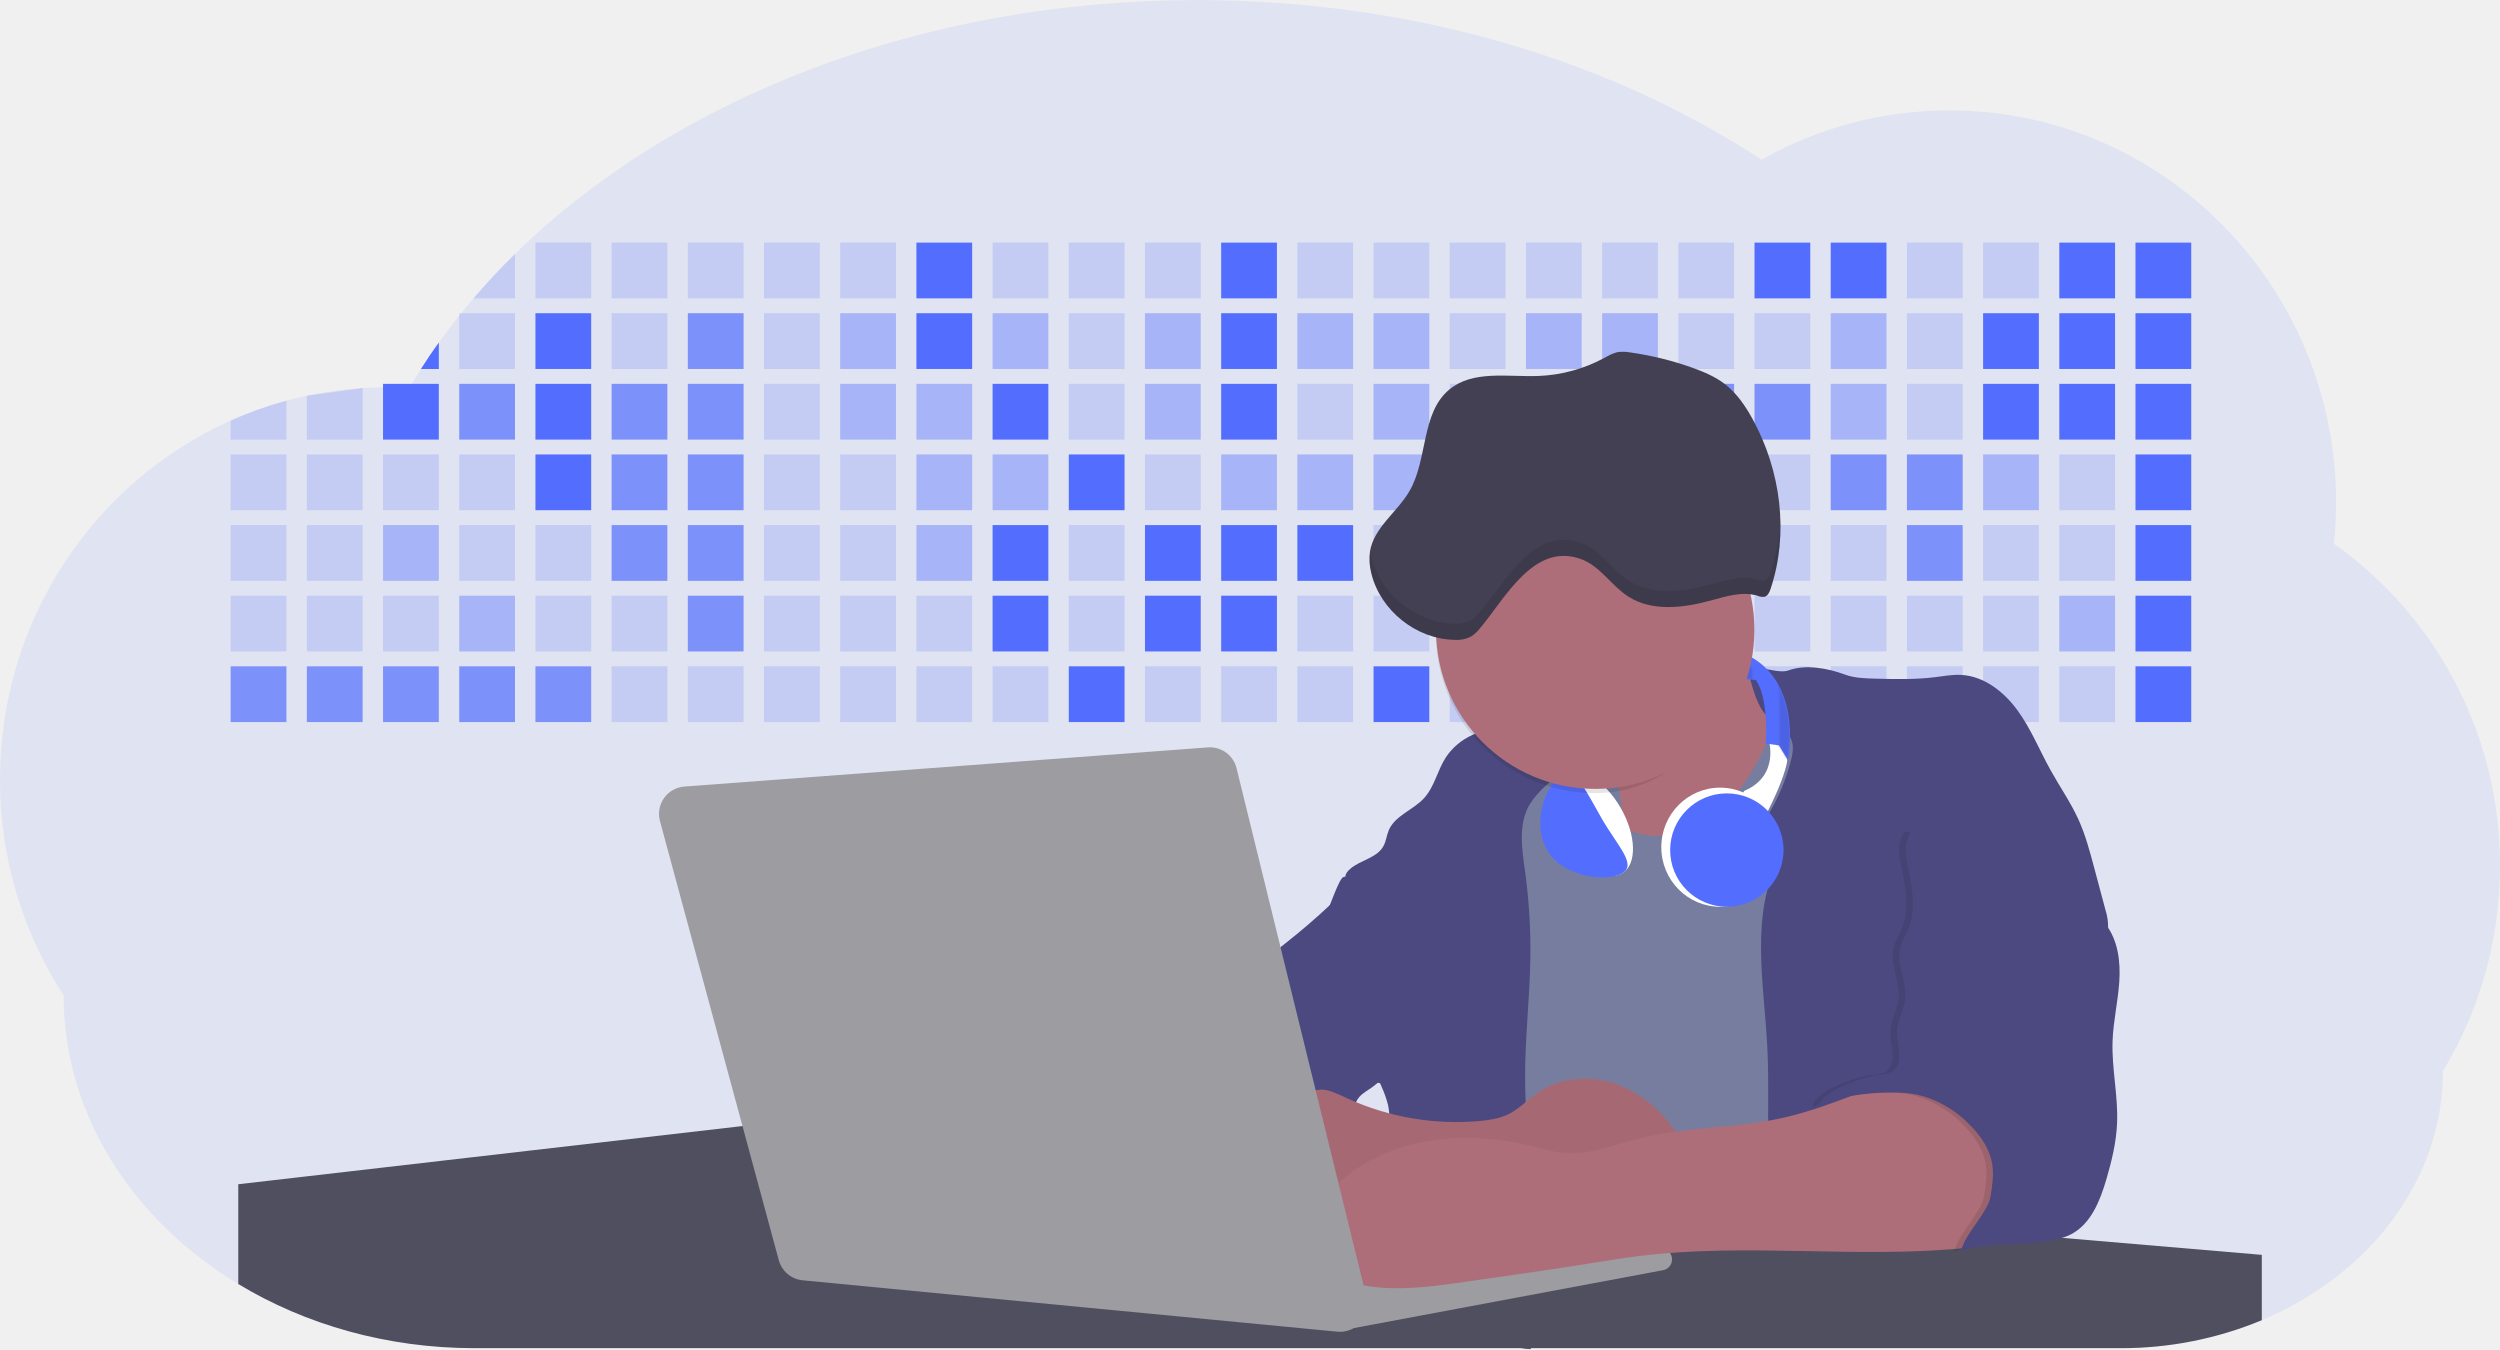
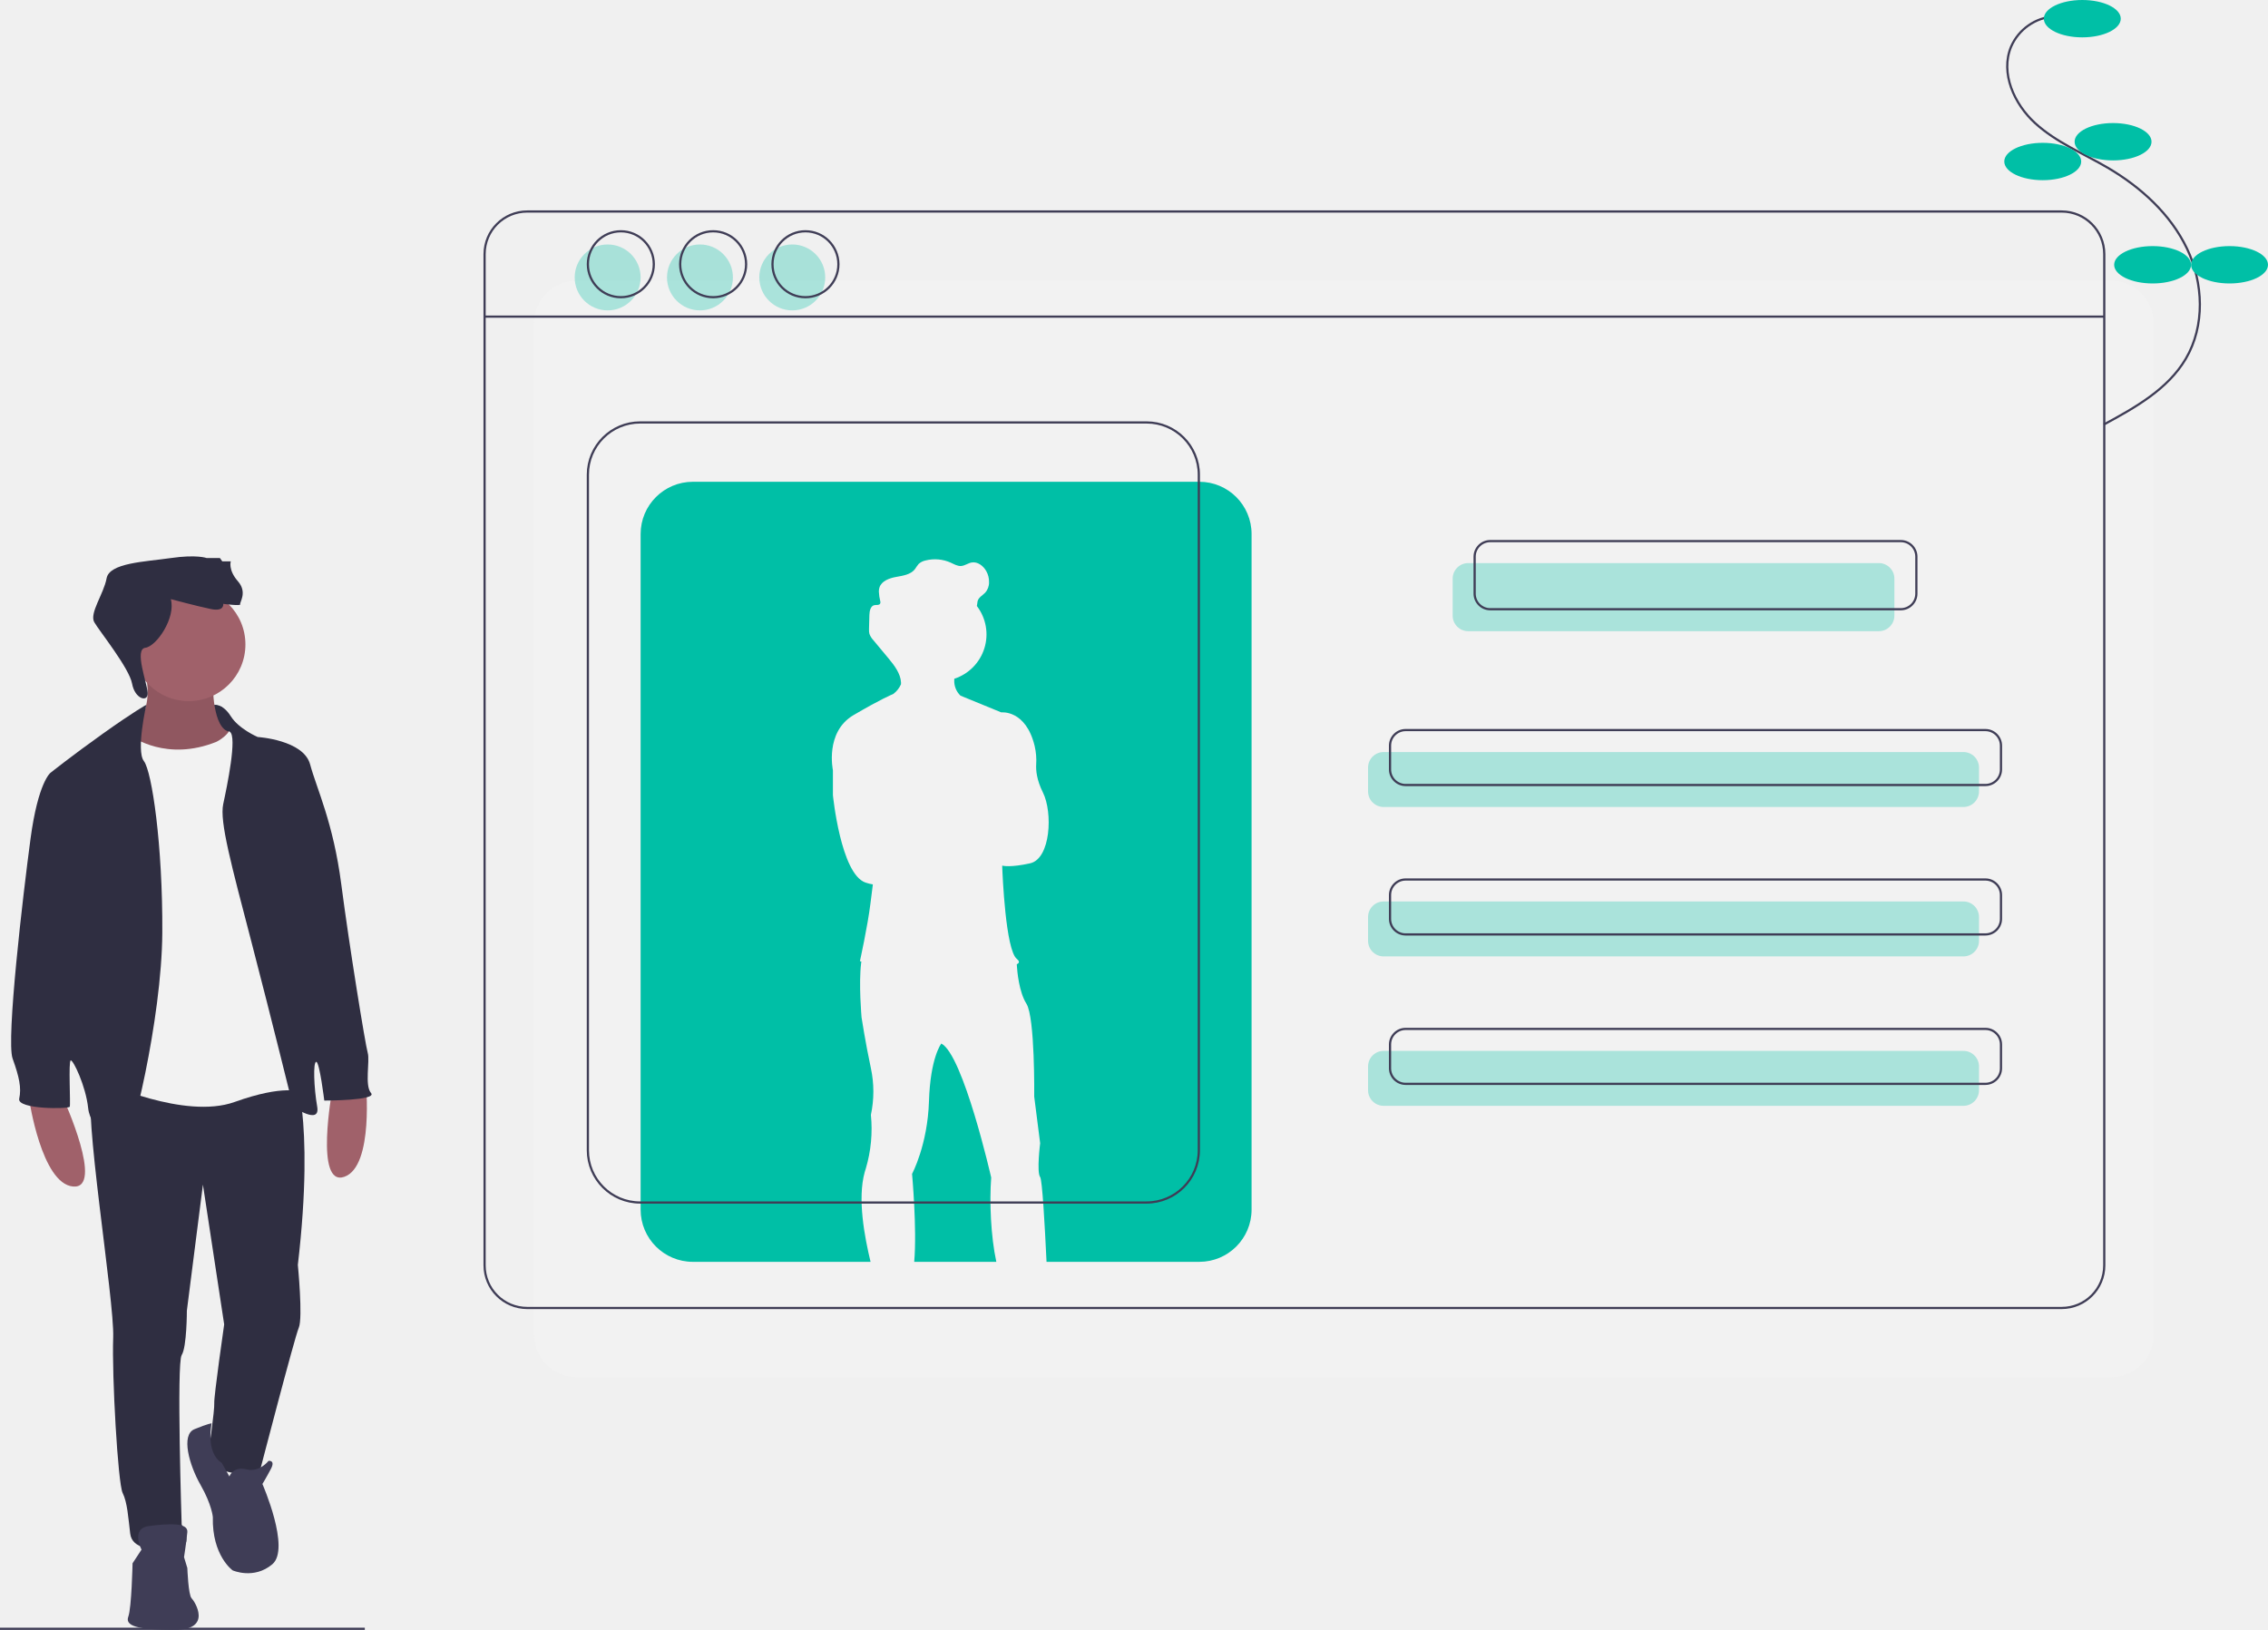
- <svg xmlns="http://www.w3.org/2000/svg" id="aa7bae02-e79e-4d6b-a496-aba15f39787c" data-name="Layer 1" width="1144" height="617.32" viewBox="0 0 1144 617.32">
-   <path d="M1172,537.57a181.92,181.92,0,0,1-6.85,49.6,180.06,180.06,0,0,1-19.27,44.28c0,50.1-33.82,93.4-82.91,114a167.3,167.3,0,0,1-64.73,12.8H245.17c-40.25,0-77.55-10.86-108.14-29.36A185.76,185.76,0,0,1,112.2,711c-34-29.22-55.08-69.6-55.08-114.2A180.5,180.5,0,0,1,28,498.08c0-73.36,43.39-136.44,105.55-164.29a174.52,174.52,0,0,1,25.51-9.12q4.63-1.26,9.36-2.26a175.39,175.39,0,0,1,25.51-3.5q4.65-.29,9.35-.33H205c3.46,0,6.89.12,10.3.32l1.12-1.9q2.06-3.44,4.22-6.81,3.9-6.14,8.18-12.1,4.48-6.29,9.35-12.38l.83-1q2.76-3.44,5.64-6.8,9-10.49,19-20.35c72.11-70.68,185.08-116.18,312.08-116.18,98.82,0,189.15,27.55,258.34,73.07A174.18,174.18,0,0,1,920,191.86c97.74,0,177,80.37,177,179.51a184.9,184.9,0,0,1-1,18.78A180,180,0,0,1,1172,537.57Z" transform="translate(-28 -141.34)" fill="#536dfe" opacity="0.1" />
-   <path d="M263.66,257.52v20.35h-19Q253.59,267.39,263.66,257.52Z" transform="translate(-28 -141.34)" fill="#536dfe" opacity="0.2" />
-   <rect x="245.02" y="111.02" width="25.51" height="25.51" fill="#536dfe" opacity="0.2" />
-   <rect x="279.88" y="111.02" width="25.51" height="25.51" fill="#536dfe" opacity="0.2" />
-   <rect x="314.75" y="111.02" width="25.51" height="25.51" fill="#536dfe" opacity="0.2" />
-   <rect x="349.61" y="111.02" width="25.51" height="25.51" fill="#536dfe" opacity="0.2" />
-   <rect x="384.48" y="111.02" width="25.51" height="25.51" fill="#536dfe" opacity="0.2" />
-   <rect x="419.35" y="111.02" width="25.51" height="25.51" fill="#536dfe" />
-   <rect x="454.21" y="111.02" width="25.51" height="25.51" fill="#536dfe" opacity="0.2" />
-   <rect x="489.08" y="111.02" width="25.51" height="25.51" fill="#536dfe" opacity="0.2" />
-   <rect x="523.94" y="111.02" width="25.51" height="25.51" fill="#536dfe" opacity="0.2" />
-   <rect x="558.81" y="111.02" width="25.51" height="25.51" fill="#536dfe" />
-   <rect x="593.68" y="111.02" width="25.51" height="25.51" fill="#536dfe" opacity="0.2" />
-   <rect x="628.54" y="111.02" width="25.51" height="25.51" fill="#536dfe" opacity="0.2" />
-   <rect x="663.41" y="111.02" width="25.51" height="25.51" fill="#536dfe" opacity="0.2" />
-   <rect x="698.28" y="111.02" width="25.51" height="25.51" fill="#536dfe" opacity="0.2" />
-   <rect x="733.14" y="111.02" width="25.51" height="25.51" fill="#536dfe" opacity="0.2" />
-   <rect x="768.01" y="111.02" width="25.51" height="25.51" fill="#536dfe" opacity="0.2" />
-   <rect x="802.87" y="111.02" width="25.51" height="25.51" fill="#536dfe" />
-   <rect x="837.74" y="111.02" width="25.51" height="25.51" fill="#536dfe" />
-   <rect x="872.61" y="111.02" width="25.51" height="25.51" fill="#536dfe" opacity="0.2" />
-   <rect x="907.47" y="111.02" width="25.51" height="25.51" fill="#536dfe" opacity="0.2" />
-   <rect x="942.34" y="111.02" width="25.51" height="25.51" fill="#536dfe" />
-   <rect x="977.2" y="111.02" width="25.51" height="25.51" fill="#536dfe" />
-   <path d="M228.8,298.08v12.1h-8.18Q224.52,304,228.8,298.08Z" transform="translate(-28 -141.34)" fill="#536dfe" />
-   <rect x="210.15" y="143.33" width="25.51" height="25.51" fill="#536dfe" opacity="0.2" />
-   <rect x="245.02" y="143.33" width="25.51" height="25.51" fill="#536dfe" />
-   <rect x="279.88" y="143.33" width="25.51" height="25.51" fill="#536dfe" opacity="0.2" />
-   <rect x="314.75" y="143.33" width="25.51" height="25.51" fill="#536dfe" opacity="0.7" />
-   <rect x="349.61" y="143.33" width="25.51" height="25.51" fill="#536dfe" opacity="0.2" />
-   <rect x="384.48" y="143.33" width="25.51" height="25.51" fill="#536dfe" opacity="0.4" />
-   <rect x="419.35" y="143.33" width="25.51" height="25.51" fill="#536dfe" />
-   <rect x="454.21" y="143.33" width="25.51" height="25.51" fill="#536dfe" opacity="0.4" />
-   <rect x="489.08" y="143.33" width="25.51" height="25.51" fill="#536dfe" opacity="0.2" />
-   <rect x="523.94" y="143.33" width="25.51" height="25.51" fill="#536dfe" opacity="0.4" />
-   <rect x="558.81" y="143.33" width="25.51" height="25.51" fill="#536dfe" />
-   <rect x="593.68" y="143.33" width="25.51" height="25.51" fill="#536dfe" opacity="0.4" />
-   <rect x="628.54" y="143.33" width="25.51" height="25.51" fill="#536dfe" opacity="0.4" />
-   <rect x="663.41" y="143.33" width="25.51" height="25.51" fill="#536dfe" opacity="0.2" />
-   <rect x="698.28" y="143.33" width="25.51" height="25.51" fill="#536dfe" opacity="0.4" />
-   <rect x="733.14" y="143.33" width="25.51" height="25.51" fill="#536dfe" opacity="0.4" />
-   <rect x="768.01" y="143.33" width="25.51" height="25.51" fill="#536dfe" opacity="0.2" />
-   <rect x="802.87" y="143.33" width="25.51" height="25.51" fill="#536dfe" opacity="0.2" />
-   <rect x="837.74" y="143.33" width="25.51" height="25.51" fill="#536dfe" opacity="0.4" />
-   <rect x="872.61" y="143.33" width="25.51" height="25.51" fill="#536dfe" opacity="0.2" />
-   <rect x="907.47" y="143.33" width="25.51" height="25.51" fill="#536dfe" />
-   <rect x="942.34" y="143.33" width="25.51" height="25.51" fill="#536dfe" />
-   <rect x="977.2" y="143.33" width="25.51" height="25.51" fill="#536dfe" />
-   <path d="M159.06,324.67V342.5H133.55v-8.71A174.52,174.52,0,0,1,159.06,324.67Z" transform="translate(-28 -141.34)" fill="#536dfe" opacity="0.2" />
-   <polygon points="165.93 177.57 165.93 201.16 140.42 201.16 140.42 181.07 165.93 177.57" fill="#536dfe" opacity="0.2" />
-   <rect x="175.28" y="175.65" width="25.51" height="25.51" fill="#536dfe" />
-   <rect x="210.15" y="175.65" width="25.51" height="25.51" fill="#536dfe" opacity="0.7" />
-   <rect x="245.02" y="175.65" width="25.51" height="25.51" fill="#536dfe" />
-   <rect x="279.88" y="175.65" width="25.51" height="25.51" fill="#536dfe" opacity="0.7" />
-   <rect x="314.75" y="175.65" width="25.51" height="25.51" fill="#536dfe" opacity="0.7" />
-   <rect x="349.61" y="175.65" width="25.51" height="25.51" fill="#536dfe" opacity="0.2" />
-   <rect x="384.48" y="175.65" width="25.51" height="25.51" fill="#536dfe" opacity="0.4" />
-   <rect x="419.35" y="175.65" width="25.51" height="25.51" fill="#536dfe" opacity="0.4" />
-   <rect x="454.21" y="175.65" width="25.51" height="25.51" fill="#536dfe" />
-   <rect x="489.08" y="175.65" width="25.51" height="25.51" fill="#536dfe" opacity="0.2" />
-   <rect x="523.94" y="175.65" width="25.51" height="25.51" fill="#536dfe" opacity="0.4" />
-   <rect x="558.81" y="175.65" width="25.51" height="25.51" fill="#536dfe" />
-   <rect x="593.68" y="175.65" width="25.51" height="25.51" fill="#536dfe" opacity="0.2" />
-   <rect x="628.54" y="175.65" width="25.51" height="25.51" fill="#536dfe" opacity="0.4" />
-   <rect x="663.41" y="175.65" width="25.51" height="25.51" fill="#536dfe" opacity="0.2" />
-   <rect x="698.28" y="175.65" width="25.51" height="25.51" fill="#536dfe" />
-   <rect x="733.14" y="175.65" width="25.51" height="25.51" fill="#536dfe" opacity="0.2" />
-   <rect x="768.01" y="175.65" width="25.51" height="25.51" fill="#536dfe" opacity="0.7" />
-   <rect x="802.87" y="175.65" width="25.51" height="25.51" fill="#536dfe" opacity="0.7" />
-   <rect x="837.74" y="175.65" width="25.51" height="25.51" fill="#536dfe" opacity="0.4" />
-   <rect x="872.61" y="175.65" width="25.51" height="25.51" fill="#536dfe" opacity="0.2" />
-   <rect x="907.47" y="175.65" width="25.51" height="25.51" fill="#536dfe" />
-   <rect x="942.34" y="175.65" width="25.51" height="25.51" fill="#536dfe" />
-   <rect x="977.2" y="175.65" width="25.51" height="25.51" fill="#536dfe" />
-   <rect x="105.55" y="207.96" width="25.51" height="25.51" fill="#536dfe" opacity="0.2" />
-   <rect x="140.42" y="207.96" width="25.51" height="25.51" fill="#536dfe" opacity="0.2" />
-   <rect x="175.28" y="207.96" width="25.51" height="25.51" fill="#536dfe" opacity="0.2" />
-   <rect x="210.15" y="207.96" width="25.51" height="25.51" fill="#536dfe" opacity="0.2" />
-   <rect x="245.02" y="207.96" width="25.51" height="25.51" fill="#536dfe" />
-   <rect x="279.88" y="207.96" width="25.51" height="25.51" fill="#536dfe" opacity="0.7" />
-   <rect x="314.75" y="207.96" width="25.51" height="25.51" fill="#536dfe" opacity="0.7" />
-   <rect x="349.61" y="207.96" width="25.51" height="25.51" fill="#536dfe" opacity="0.2" />
-   <rect x="384.48" y="207.96" width="25.51" height="25.51" fill="#536dfe" opacity="0.2" />
-   <rect x="419.35" y="207.96" width="25.51" height="25.51" fill="#536dfe" opacity="0.4" />
-   <rect x="454.21" y="207.96" width="25.51" height="25.51" fill="#536dfe" opacity="0.4" />
-   <rect x="489.08" y="207.96" width="25.51" height="25.51" fill="#536dfe" />
-   <rect x="523.94" y="207.96" width="25.51" height="25.51" fill="#536dfe" opacity="0.2" />
-   <rect x="558.81" y="207.96" width="25.51" height="25.51" fill="#536dfe" opacity="0.4" />
-   <rect x="593.68" y="207.96" width="25.51" height="25.51" fill="#536dfe" opacity="0.4" />
-   <rect x="628.54" y="207.96" width="25.51" height="25.51" fill="#536dfe" opacity="0.4" />
-   <rect x="663.41" y="207.96" width="25.51" height="25.51" fill="#536dfe" opacity="0.4" />
-   <rect x="698.28" y="207.96" width="25.51" height="25.51" fill="#536dfe" opacity="0.2" />
-   <rect x="733.14" y="207.96" width="25.51" height="25.51" fill="#536dfe" opacity="0.2" />
-   <rect x="768.01" y="207.96" width="25.51" height="25.51" fill="#536dfe" opacity="0.2" />
-   <rect x="802.87" y="207.96" width="25.51" height="25.51" fill="#536dfe" opacity="0.2" />
-   <rect x="837.74" y="207.96" width="25.51" height="25.51" fill="#536dfe" opacity="0.7" />
-   <rect x="872.61" y="207.96" width="25.51" height="25.51" fill="#536dfe" opacity="0.7" />
-   <rect x="907.47" y="207.96" width="25.51" height="25.51" fill="#536dfe" opacity="0.4" />
-   <rect x="942.34" y="207.96" width="25.51" height="25.51" fill="#536dfe" opacity="0.2" />
-   <rect x="977.2" y="207.96" width="25.51" height="25.51" fill="#536dfe" />
-   <rect x="105.55" y="240.28" width="25.51" height="25.51" fill="#536dfe" opacity="0.2" />
-   <rect x="140.42" y="240.28" width="25.51" height="25.51" fill="#536dfe" opacity="0.2" />
-   <rect x="175.28" y="240.28" width="25.51" height="25.51" fill="#536dfe" opacity="0.4" />
-   <rect x="210.15" y="240.28" width="25.51" height="25.51" fill="#536dfe" opacity="0.2" />
-   <rect x="245.02" y="240.28" width="25.51" height="25.51" fill="#536dfe" opacity="0.2" />
-   <rect x="279.88" y="240.28" width="25.51" height="25.51" fill="#536dfe" opacity="0.7" />
-   <rect x="314.75" y="240.28" width="25.51" height="25.51" fill="#536dfe" opacity="0.7" />
-   <rect x="349.61" y="240.28" width="25.51" height="25.51" fill="#536dfe" opacity="0.2" />
-   <rect x="384.48" y="240.28" width="25.51" height="25.51" fill="#536dfe" opacity="0.2" />
-   <rect x="419.35" y="240.28" width="25.51" height="25.51" fill="#536dfe" opacity="0.4" />
-   <rect x="454.21" y="240.28" width="25.51" height="25.51" fill="#536dfe" />
-   <rect x="489.08" y="240.28" width="25.51" height="25.51" fill="#536dfe" opacity="0.2" />
-   <rect x="523.94" y="240.28" width="25.51" height="25.51" fill="#536dfe" />
-   <rect x="558.81" y="240.28" width="25.51" height="25.51" fill="#536dfe" />
-   <rect x="593.68" y="240.28" width="25.51" height="25.51" fill="#536dfe" />
-   <rect x="628.54" y="240.28" width="25.51" height="25.51" fill="#536dfe" opacity="0.2" />
-   <rect x="663.41" y="240.28" width="25.51" height="25.51" fill="#536dfe" />
-   <rect x="698.28" y="240.28" width="25.51" height="25.51" fill="#536dfe" opacity="0.2" />
-   <rect x="733.14" y="240.28" width="25.51" height="25.51" fill="#536dfe" opacity="0.2" />
-   <rect x="768.01" y="240.28" width="25.51" height="25.51" fill="#536dfe" opacity="0.2" />
-   <rect x="802.87" y="240.28" width="25.51" height="25.51" fill="#536dfe" opacity="0.2" />
-   <rect x="837.74" y="240.28" width="25.51" height="25.51" fill="#536dfe" opacity="0.2" />
-   <rect x="872.61" y="240.28" width="25.51" height="25.51" fill="#536dfe" opacity="0.7" />
-   <rect x="907.47" y="240.28" width="25.51" height="25.51" fill="#536dfe" opacity="0.2" />
-   <rect x="942.34" y="240.28" width="25.51" height="25.51" fill="#536dfe" opacity="0.2" />
-   <rect x="977.2" y="240.28" width="25.51" height="25.51" fill="#536dfe" />
-   <rect x="105.55" y="272.59" width="25.51" height="25.51" fill="#536dfe" opacity="0.2" />
-   <rect x="140.42" y="272.59" width="25.51" height="25.51" fill="#536dfe" opacity="0.2" />
-   <rect x="175.28" y="272.59" width="25.51" height="25.51" fill="#536dfe" opacity="0.2" />
-   <rect x="210.15" y="272.59" width="25.51" height="25.51" fill="#536dfe" opacity="0.4" />
-   <rect x="245.02" y="272.59" width="25.51" height="25.51" fill="#536dfe" opacity="0.2" />
-   <rect x="279.88" y="272.59" width="25.51" height="25.51" fill="#536dfe" opacity="0.2" />
-   <rect x="314.75" y="272.59" width="25.51" height="25.51" fill="#536dfe" opacity="0.7" />
-   <rect x="349.61" y="272.59" width="25.51" height="25.51" fill="#536dfe" opacity="0.2" />
-   <rect x="384.48" y="272.59" width="25.51" height="25.51" fill="#536dfe" opacity="0.2" />
-   <rect x="419.35" y="272.59" width="25.51" height="25.51" fill="#536dfe" opacity="0.2" />
-   <rect x="454.21" y="272.59" width="25.51" height="25.51" fill="#536dfe" />
-   <rect x="489.08" y="272.59" width="25.51" height="25.51" fill="#536dfe" opacity="0.2" />
-   <rect x="523.94" y="272.59" width="25.51" height="25.51" fill="#536dfe" />
-   <rect x="558.81" y="272.59" width="25.51" height="25.51" fill="#536dfe" />
-   <rect x="593.68" y="272.59" width="25.51" height="25.51" fill="#536dfe" opacity="0.2" />
-   <rect x="628.54" y="272.59" width="25.51" height="25.51" fill="#536dfe" opacity="0.2" />
-   <rect x="663.41" y="272.59" width="25.51" height="25.51" fill="#536dfe" opacity="0.2" />
-   <rect x="698.28" y="272.59" width="25.51" height="25.51" fill="#536dfe" opacity="0.2" />
-   <rect x="733.14" y="272.59" width="25.51" height="25.51" fill="#536dfe" opacity="0.2" />
-   <rect x="768.01" y="272.59" width="25.51" height="25.51" fill="#536dfe" opacity="0.2" />
-   <rect x="802.87" y="272.59" width="25.51" height="25.51" fill="#536dfe" opacity="0.2" />
-   <rect x="837.74" y="272.59" width="25.51" height="25.51" fill="#536dfe" opacity="0.2" />
-   <rect x="872.61" y="272.59" width="25.51" height="25.51" fill="#536dfe" opacity="0.2" />
-   <rect x="907.47" y="272.59" width="25.51" height="25.51" fill="#536dfe" opacity="0.2" />
-   <rect x="942.34" y="272.59" width="25.51" height="25.51" fill="#536dfe" opacity="0.4" />
-   <rect x="977.2" y="272.59" width="25.51" height="25.51" fill="#536dfe" />
-   <rect x="105.55" y="304.91" width="25.51" height="25.51" fill="#536dfe" opacity="0.7" />
-   <rect x="140.42" y="304.91" width="25.51" height="25.51" fill="#536dfe" opacity="0.7" />
-   <rect x="175.28" y="304.91" width="25.51" height="25.51" fill="#536dfe" opacity="0.7" />
-   <rect x="210.15" y="304.91" width="25.51" height="25.51" fill="#536dfe" opacity="0.7" />
-   <rect x="245.02" y="304.91" width="25.51" height="25.51" fill="#536dfe" opacity="0.7" />
-   <rect x="279.88" y="304.91" width="25.51" height="25.51" fill="#536dfe" opacity="0.2" />
-   <rect x="314.75" y="304.91" width="25.51" height="25.51" fill="#536dfe" opacity="0.2" />
-   <rect x="349.61" y="304.91" width="25.51" height="25.51" fill="#536dfe" opacity="0.2" />
-   <rect x="384.48" y="304.91" width="25.51" height="25.51" fill="#536dfe" opacity="0.2" />
-   <rect x="419.35" y="304.91" width="25.51" height="25.51" fill="#536dfe" opacity="0.2" />
-   <rect x="454.21" y="304.91" width="25.51" height="25.51" fill="#536dfe" opacity="0.2" />
-   <rect x="489.08" y="304.91" width="25.51" height="25.51" fill="#536dfe" />
-   <rect x="523.94" y="304.91" width="25.51" height="25.51" fill="#536dfe" opacity="0.2" />
-   <rect x="558.81" y="304.91" width="25.51" height="25.51" fill="#536dfe" opacity="0.2" />
-   <rect x="593.68" y="304.91" width="25.51" height="25.51" fill="#536dfe" opacity="0.2" />
-   <rect x="628.54" y="304.91" width="25.51" height="25.51" fill="#536dfe" />
-   <rect x="663.41" y="304.91" width="25.51" height="25.51" fill="#536dfe" opacity="0.2" />
-   <rect x="698.28" y="304.91" width="25.51" height="25.51" fill="#536dfe" opacity="0.2" />
-   <rect x="733.14" y="304.91" width="25.51" height="25.51" fill="#536dfe" opacity="0.2" />
-   <rect x="768.01" y="304.91" width="25.51" height="25.51" fill="#536dfe" opacity="0.2" />
-   <rect x="802.87" y="304.91" width="25.51" height="25.51" fill="#536dfe" opacity="0.2" />
-   <rect x="837.74" y="304.91" width="25.51" height="25.51" fill="#536dfe" opacity="0.2" />
-   <rect x="872.61" y="304.91" width="25.51" height="25.51" fill="#536dfe" opacity="0.2" />
-   <rect x="907.47" y="304.91" width="25.51" height="25.51" fill="#536dfe" opacity="0.2" />
-   <rect x="942.34" y="304.91" width="25.51" height="25.51" fill="#536dfe" opacity="0.2" />
-   <rect x="977.2" y="304.91" width="25.51" height="25.51" fill="#536dfe" />
-   <circle cx="734.52" cy="363.89" r="34.87" fill="#767d9f" />
-   <path d="M760.71,460.87q5.22,22.78,8.86,45.9c.73,4.58,1.38,9.41-.28,13.74-1.39,3.61-4.22,6.43-6.44,9.59s-3.9,7.21-2.55,10.83,5.29,5.6,9.05,6.62c10.76,2.9,22.23.79,32.94-2.35a53.29,53.29,0,0,0,13.81-5.72c4.54-2.88,8.26-6.88,11.68-11,15.61-18.93,25.83-41.65,35.45-64.23a39.12,39.12,0,0,1-33.11-13.34c-3.94-4.63-6.83-11.08-4.61-16.74-6.51,3.57-14.24,3.81-21.25,6.25a75.49,75.49,0,0,0-12.5,6.15q-7.18,4.15-14.28,8.46C772.07,458.29,767,461.19,760.71,460.87Z" transform="translate(-28 -141.34)" fill="#ae6e79" />
-   <path d="M833.64,487.05c-6.11,11.89-14.06,23.32-25.41,30.4s-26.63,9-38,2c-5.6-3.42-9.84-8.62-14.73-13s-11-8.13-17.57-7.56c-7.24.63-12.91,6.28-17.76,11.69-7.36,8.22-14.47,16.79-19.68,26.52-10,18.7-12.37,40.56-11.93,61.76s3.51,42.29,3.58,63.49c.1,26.08-4.32,51.95-8.79,77.64,41.1-5.06,82.25,6,123.44,10.19,26.36,2.71,52.92,2.65,79.42,2.58,4.66,0,9.62-.12,13.5-2.7a18.2,18.2,0,0,0,5.59-6.64c3.66-6.75,5.13-14.45,6.15-22.06,2.59-19.22,2.67-38.68,2.74-58.08.18-47,.35-94.17-5.62-140.8-1.47-11.47-3.35-23-7.75-33.73s-11.58-20.6-21.62-26.35c-6.45-3.7-21.4-10.14-29-6.41C841.67,460.15,837.73,479.09,833.64,487.05Z" transform="translate(-28 -141.34)" fill="#767d9f" />
-   <path d="M836.68,619.77c-1.55-29-7.86-59.95,5.57-85.69,3.3-6.32-8.54-14.21-4.88-20.33a92.08,92.08,0,0,0,10.06-23.93c.76-2.89,1.37-5.95.65-8.85-1.33-5.29-6.56-8.44-11-11.66-4.9-3.56-7.42-14.41-9-20.28s12.57,1.2,18.26-.89c7.9-2.89,17.94-1.07,25.82,1.86,4.4,1.62,9.18,1.76,13.87,1.88,9.11.24,18.25.47,27.29-.65,4.06-.51,8.13-1.28,12.21-1.05,10.41.59,19.46,7.71,25.62,16.13s10.08,18.23,15.13,27.35c4.21,7.6,9.23,14.78,12.82,22.69,3.18,7,5.19,14.52,7.18,22l5.13,19.19a25.58,25.58,0,0,1,1.26,8.51c-.26,3.07-1.62,5.93-3,8.66A164.12,164.12,0,0,1,971,603.2c-10.79,13.23-23.89,25.16-30.3,41-2.5,6.17-3.89,12.73-5.16,19.27a707.94,707.94,0,0,0-10.9,79.15,174.2,174.2,0,0,0-36.52-12.21,177.61,177.61,0,0,0-19-3c-5.59-.58-12.8.52-18.12-1-8.9-2.53-9.88-17.58-11.23-25.46-2.16-12.55-2.59-25.32-2.67-38C837,648.53,837.45,634.14,836.68,619.77Z" transform="translate(-28 -141.34)" fill="#4c4981" />
-   <path d="M641.23,565.54c4.21,24,8.85,48.07,18,70.62-.23.22-.46.42-.69.62-.81.69-1.65,1.34-2.53,2-2.05,1.44-4.3,2.66-6,4.54a8,8,0,0,0-1.5,2.45,5.48,5.48,0,0,0,0,4.47c-4.77,2.11-10.31,1.46-15.66,1.26-4.61-.17-9.08,0-12.78,2.53-5.14,3.54-6.69,10.34-7.52,16.52q-.46,3.38-.79,6.77-.32,3.15-.52,6.32a188.61,188.61,0,0,0-.19,21q.08,1.92.21,3.84c-16.34-.39-31.23-8.91-45.32-17.19-3.22-1.89-6.54-3.88-8.63-7A15.8,15.8,0,0,1,555,674c0-.51.09-1,.16-1.52a41.58,41.58,0,0,1,2.29-8.68,107.2,107.2,0,0,1,19.19-32.65c3.58-4.18,7.61-8.27,9.28-13.52.73-2.29,1-4.72,1.74-7,3.32-9.88,15.3-14.55,19.4-24.14,1-2.29,1.46-4.8,2.7-7a17.63,17.63,0,0,1,4.25-4.75c.73-.61,1.49-1.2,2.24-1.79q10.54-8.26,20.31-17.45,1.82-1.71,3.6-3.46A59.48,59.48,0,0,0,641.23,565.54Z" transform="translate(-28 -141.34)" fill="#4c4981" />
-   <path d="M742,494.56c-1.44,1.52-3,2.95-4.53,4.37l-.41.37-1.62,1.5a39,39,0,0,0-7.55,8.79l-.17.28c-5.1,9.13-3.21,20.37-1.79,30.74a261.55,261.55,0,0,1,2.37,39c-.26,18-2.38,35.88-2.42,53.86,0,4.08.09,8.15.27,12.23.29,6.63.79,13.25,1.39,19.87.65,7.26,1.43,14.51,2.16,21.76.58,5.61,1.13,11.21,1.59,16.81.23,2.9.45,5.79.63,8.69.21,3.4.38,6.81.48,10.21h0c.07,2.16.11,4.31.11,6.47,0,1.23,0,2.45,0,3.67q0,3.51-.19,7-.2,4.49-.61,9c-.31,3.27-.86,6.84-3.16,9.14-.14.14-.29.27-.44.4l-3.24-.4a332.72,332.72,0,0,0-67.3-1.2c.49-3.38.94-6.75,1.38-10.14.2-1.6.4-3.21.59-4.82q.33-2.76.63-5.52c.23-2,.44-4,.64-6q.78-7.73,1.37-15.47.87-11.29,1.32-22.62.22-5.41.34-10.83.17-6.72.16-13.45,0-6.54-.11-13.1c0-1.44-.06-2.88-.18-4.31a27.35,27.35,0,0,0-.53-3.83,49.87,49.87,0,0,0-3-8.48c-.22-.52-.43-1-.64-1.55-.12-.27-.23-.55-.34-.82,5.76-5.13,9.86-12,13.8-18.76,6.39-10.89,12.93-22.26,14-34.84s-5.18-26.71-17.2-30.55c-3.27-1-6.73-1.28-10.1-1.87-3.18-.56-9.81-1.83-13.49-4.11q-3,3.08-6,6.05a22.15,22.15,0,0,1,2.17-8.71l1.42.07a2.71,2.71,0,0,1-.16-1c0-1.07.74-2.28,2.32-3.62,4.71-4,12.12-4.89,15.09-10.3,1.24-2.25,1.45-4.93,2.45-7.29,2.87-6.73,11.11-9.21,16.07-14.59s6.2-13,10.21-19a28.62,28.62,0,0,1,12-10c.4-.19.81-.38,1.22-.55,8.3-3.55,18.16-4.36,26.76-4.34,3.34,0,12,.1,16.24,1.79a5.32,5.32,0,0,1,1.85,1.13C752.37,480.61,745.34,491,742,494.56Z" transform="translate(-28 -141.34)" fill="#4c4981" />
-   <path d="M642.72,542.69a60.88,60.88,0,0,1,46.74,4.87c7.2,4,13.66,9.58,17.62,16.78,5.95,10.8,5.69,23.82,5.27,36.15-.21,6.17-.48,12.56-3.2,18.1C706,625,700.06,629.4,694,633a42.24,42.24,0,0,1-12.32,5.33c-6.72,1.46-13.7.22-20.47-1-7.36-1.36-15.26-3-20.37-8.48-3-3.18-4.64-7.31-6.26-11.35q-3.49-8.75-7-17.48c-4.05-10.11-5.42-18.52-.07-28.37,2.43-4.49,5.4-8.69,7.8-13.21C636.51,556.14,640.81,543.28,642.72,542.69Z" transform="translate(-28 -141.34)" fill="#4c4981" />
-   <path d="M1063,715.56v29.9a167.3,167.3,0,0,1-64.73,12.8H728.58c-.14.14-.29.27-.44.4l-3.24-.4H245.17c-40.25,0-77.55-10.86-108.14-29.36V683.25l230.72-26.63.18,0L502.29,668l34.77,3,18.06,1.53,37.38,3.17,19.23,1.63,28,2.38,3.94.33,20.18,1.71L691.23,684l38.5,3.26,64.18,5.45,45.15,3.83,74.14,6.29,14.1,1.19,1.52.13,1.32.11,18.62,1.58,20.44,1.74,2.37.2Z" transform="translate(-28 -141.34)" fill="#504f60" />
-   <polygon points="764 573.12 474.86 523.77 463.65 580.46 596.19 596.33 637 601.44 749.26 579.33 764 573.12" fill="#9c9ca1" />
-   <path d="M642.33,739.94l144.86-27.23a5,5,0,0,1,5.94,4.93h0a5,5,0,0,1-4.09,4.93L647.57,749.06Z" transform="translate(-28 -141.34)" fill="#9c9ca1" />
-   <path d="M705.17,654.31c4.51-.42,9.08-1.13,13.14-3.13,5-2.49,8.89-6.78,13.52-9.94,10.18-7,23.8-7.94,35.47-3.92s21.41,12.63,28.23,22.91c4.53,6.85,7.93,15.59,4.73,23.15a30.51,30.51,0,0,1-4.12,6.44l-8.34,10.9a29,29,0,0,1-5.66,6.09c-3.12,2.27-7,3.2-10.82,3.76-10.15,1.48-20.48.64-30.71,1.32-17.57,1.17-34.73,6.83-52.34,6.64-10.12-.11-20.11-2.15-30-4.19l-43.77-9c-7.62-1.56-16.23-3.84-19.82-10.75-1.61-3.11-1.91-6.71-2.1-10.21-.52-9.64,0-20.36,6.68-27.31,6.28-6.52,16.21-8.58,23.71-13.4,9.18-5.91,12.21-4,21.89.44A120,120,0,0,0,705.17,654.31Z" transform="translate(-28 -141.34)" fill="#ae6e79" />
-   <path d="M705.17,654.31c4.51-.42,9.08-1.13,13.14-3.13,5-2.49,8.89-6.78,13.52-9.94,10.18-7,23.8-7.94,35.47-3.92s21.41,12.63,28.23,22.91c4.53,6.85,7.93,15.59,4.73,23.15a30.51,30.51,0,0,1-4.12,6.44l-8.34,10.9a29,29,0,0,1-5.66,6.09c-3.12,2.27-7,3.2-10.82,3.76-10.15,1.48-20.48.64-30.71,1.32-17.57,1.17-34.73,6.83-52.34,6.64-10.12-.11-20.11-2.15-30-4.19l-43.77-9c-7.62-1.56-16.23-3.84-19.82-10.75-1.61-3.11-1.91-6.71-2.1-10.21-.52-9.64,0-20.36,6.68-27.31,6.28-6.52,16.21-8.58,23.71-13.4,9.18-5.91,12.21-4,21.89.44A120,120,0,0,0,705.17,654.31Z" transform="translate(-28 -141.34)" opacity="0.05" />
-   <path d="M880.94,640.6c-12.28,4.75-24.63,9.52-37.49,12.35-21.56,4.75-44.12,4-65.51,9.43-11.3,2.88-22.53,7.52-34.14,6.58-5.19-.42-10.2-2-15.25-3.2-28.37-7-60.62-4.73-83.66,13.27-7.88,6.15-14.33,13.82-20.18,22a14.7,14.7,0,0,0,5.91,21.88A86.62,86.62,0,0,0,659,730.48c13.13,1.16,26.32-.7,39.38-2.56,19.38-2.75,38.77-5.51,58.1-8.6,6.94-1.11,13.88-2.26,20.86-3.14,50.23-6.35,101.37,1.37,151.73-3.93,5.09-.54,10.27-1.24,14.9-3.41,11.72-5.5,17.52-20,15.1-32.74s-11.76-23.33-23-29.83c-9.42-5.47-19.58-7.68-30.07-10C896.26,634,890.32,637,880.94,640.6Z" transform="translate(-28 -141.34)" fill="#ae6e79" />
-   <path d="M988.67,564.44c5.54,7.26,6.72,17,6.12,26.09s-2.76,18.08-3.08,27.21c-.44,12.52,2.58,25,2.07,37.48-.36,8.73-2.43,17.29-4.88,25.67-2.89,9.89-7.07,20.52-16.2,25.27-12.12,6.31-37.54,2.76-50.29,7.7,1.16-7.23,12.28-17.7,13.44-24.93.8-5,1.61-10.14.75-15.15-1.1-6.39-4.85-12.06-9.3-16.78-7.08-7.51-16.32-13.16-26.47-15s-35-.33-43.12,6.08c-1-6.62,17.6-13,24.14-14.43,3.26-.73,7-.32,9.61-2.39,5-3.92,1.37-11.73,1.61-18,.19-5,3.11-9.58,3.7-14.58,1-8-4.22-16.15-2.17-24,.76-2.9,2.45-5.45,3.62-8.21,3.56-8.45,2-18.09.1-27.07-1.18-5.64-2.33-12,.81-16.81,2.91-4.49,11.17,11.5,16.46,10.76,17.47-2.45,33.28-15.4,47.39-4.8,7.19,5.4,8.13,11,11,18.71C976.77,554.6,984,558.36,988.67,564.44Z" transform="translate(-28 -141.34)" opacity="0.1" />
-   <path d="M991.67,564.44c5.54,7.26,6.72,17,6.12,26.09s-2.76,18.08-3.08,27.21c-.44,12.52,2.58,25,2.07,37.48-.36,8.73-2.43,17.29-4.88,25.67-2.89,9.89-7.07,20.52-16.2,25.27-12.12,6.31-37.54,2.76-50.29,7.7,1.16-7.23,12.28-17.7,13.44-24.93.8-5,1.61-10.14.75-15.15-1.1-6.39-4.85-12.06-9.3-16.78-7.08-7.51-16.32-13.16-26.47-15s-35-.33-43.12,6.08c-1-6.62,17.6-13,24.14-14.43,3.26-.73,7-.32,9.61-2.39,5-3.92,1.37-11.73,1.61-18,.19-5,3.11-9.58,3.7-14.58,1-8-4.22-16.15-2.17-24,.76-2.9,2.45-5.45,3.62-8.21,3.56-8.45,2-18.09.1-27.07-1.18-5.64-2.33-12,.81-16.81,2.91-4.49,8.6-6.19,13.89-6.94a68.42,68.42,0,0,1,50,12.9c7.19,5.4,8.13,11,11,18.71C979.77,554.6,987,558.36,991.67,564.44Z" transform="translate(-28 -141.34)" fill="#4c4981" />
-   <path d="M330,517.06,384.37,718a12.55,12.55,0,0,0,10.91,9.21L640,750.72a12.54,12.54,0,0,0,13.38-15.48L593.84,492.86a12.54,12.54,0,0,0-13.12-9.51L341.13,501.27A12.54,12.54,0,0,0,330,517.06Z" transform="translate(-28 -141.34)" fill="#9c9ca1" />
-   <ellipse cx="787.11" cy="387.68" rx="26.9" ry="27.25" fill="#fff" />
-   <path d="M837.2,479.31s5.67,16.86-11.06,23.95L824,507l10.48,10.34S847.4,493.77,846,485.4C846,485.4,844,476.9,837.2,479.31Z" transform="translate(-28 -141.34)" fill="#fff" />
-   <circle cx="790.2" cy="388.99" r="25.94" fill="#536dfe" />
-   <path d="M846.13,489.23l-4.12-6.8-6-.85c1.28-22.39-4.53-29.06-4.53-29.06l-1.35-.13-5.88-.57-11.06-11.48v-3.26c15.54,1.85,24.13,9.23,28.77,17.88C850.16,470.14,846.13,489.23,846.13,489.23Z" transform="translate(-28 -141.34)" fill="#536dfe" />
-   <path d="M830.18,448.27v4.12l-5.88-.57-11.06-11.48S830.35,444.17,830.18,448.27Z" transform="translate(-28 -141.34)" stroke="#4c4981" stroke-miterlimit="10" opacity="0.1" />
-   <path d="M846.13,489.23l-4.12-6.8V455C850.16,470.14,846.13,489.23,846.13,489.23Z" transform="translate(-28 -141.34)" stroke="#4c4981" stroke-miterlimit="10" opacity="0.1" />
-   <ellipse cx="757.11" cy="518.2" rx="14.43" ry="26.32" transform="translate(-185.67 306.64) rotate(-30)" fill="#fff" />
-   <path d="M761,516c7.27,12.59,16.19,21,9.29,25s-27,2-34.27-10.6-.67-30,6.23-34S753.72,503.38,761,516Z" transform="translate(-28 -141.34)" fill="#536dfe" />
-   <path d="M825.73,425.3c0,40.23-27.53,79-67.76,79a72.85,72.85,0,0,1,0-145.7C798.2,358.64,825.73,385.06,825.73,425.3Z" transform="translate(-28 -141.34)" opacity="0.1" />
-   <circle cx="729.97" cy="288.15" r="72.85" fill="#ae6e79" />
-   <path d="M751.57,397.21c8.67,3.19,13.8,12.15,21.58,17.14,11,7,25.32,5.19,37.88,1.73,7-1.91,14.32-4.24,21.21-2.12a6,6,0,0,0,3.23.46c1.5-.43,2.24-2.09,2.73-3.57,8.52-25.4,4.69-54.17-8.17-77.67-3.32-6.06-7.3-11.92-12.78-16.13-4.32-3.31-9.4-5.48-14.52-7.33a145,145,0,0,0-28.88-7.13,17.94,17.94,0,0,0-5.27-.17c-2.41.39-4.57,1.69-6.72,2.85A68.78,68.78,0,0,1,732,313.38c-14,.53-30-2.77-40.79,6.21-13,10.77-9.76,31.78-18.19,46.4-5.58,9.67-16.34,16.69-18.11,27.7a25.57,25.57,0,0,0,.63,10.07c4.12,16.94,20.52,30.06,38,30.37a14.42,14.42,0,0,0,7.76-1.59,17.55,17.55,0,0,0,4.09-3.89C716.84,415.09,729.94,389.25,751.57,397.21Z" transform="translate(-28 -141.34)" fill="#444053" />
-   <path d="M838.2,403.48c-.49,1.48-1.23,3.14-2.73,3.57a6,6,0,0,1-3.23-.46c-6.89-2.12-14.25.21-21.2,2.12-12.57,3.46-26.92,5.31-37.88-1.73-7.79-5-12.91-14-21.59-17.14-21.63-8-34.73,17.88-46.21,31.44a17.55,17.55,0,0,1-4.09,3.89,14.42,14.42,0,0,1-7.76,1.59c-17.42-.31-33.83-13.43-38-30.37-.23-1-.43-2-.58-3,0,.09,0,.17-.05.26a25.57,25.57,0,0,0,.63,10.07c4.12,16.94,20.53,30.06,38,30.37a14.42,14.42,0,0,0,7.76-1.59,17.55,17.55,0,0,0,4.09-3.89c11.48-13.56,24.58-39.4,46.21-31.44,8.68,3.19,13.8,12.15,21.59,17.14,11,7,25.31,5.19,37.88,1.73,7-1.91,14.31-4.24,21.2-2.12a6,6,0,0,0,3.23.46c1.5-.43,2.24-2.09,2.73-3.57a90.29,90.29,0,0,0,4.48-32.26A88.8,88.8,0,0,1,838.2,403.48Z" transform="translate(-28 -141.34)" opacity="0.1" />
+ <svg xmlns="http://www.w3.org/2000/svg" id="fe80fb2b-bcaf-407e-919b-306adc32f78b" data-name="Layer 1" width="1032" height="741.753" viewBox="0 0 1032 741.753">
+   <line y1="741.253" x2="166" y2="741.253" fill="none" stroke="#3f3d56" stroke-miterlimit="10" />
+   <rect x="243" y="127.753" width="737" height="499" rx="19.398" fill="#f2f2f2" />
+   <rect x="220.5" y="96.253" width="737" height="499" rx="19.398" fill="none" stroke="#3f3d56" stroke-miterlimit="10" />
+   <line x1="220.5" y1="144.093" x2="957.5" y2="144.093" fill="none" stroke="#3f3d56" stroke-miterlimit="10" />
+   <rect x="661" y="256.253" width="201" height="31" rx="7.093" fill="#00bfa6" opacity="0.3" />
+   <rect x="622.5" y="342.253" width="278" height="25" rx="7.093" fill="#00bfa6" opacity="0.3" />
+   <rect x="622.5" y="410.253" width="278" height="25" rx="7.093" fill="#00bfa6" opacity="0.3" />
+   <rect x="622.5" y="478.253" width="278" height="25" rx="7.093" fill="#00bfa6" opacity="0.3" />
+   <rect x="671" y="246.253" width="201" height="31" rx="7.093" fill="none" stroke="#3f3d56" stroke-miterlimit="10" />
+   <rect x="632.5" y="332.253" width="278" height="25" rx="7.093" fill="none" stroke="#3f3d56" stroke-miterlimit="10" />
+   <rect x="632.5" y="400.253" width="278" height="25" rx="7.093" fill="none" stroke="#3f3d56" stroke-miterlimit="10" />
+   <rect x="632.5" y="468.253" width="278" height="25" rx="7.093" fill="none" stroke="#3f3d56" stroke-miterlimit="10" />
+   <circle cx="276.5" cy="126.253" r="15" fill="#00bfa6" opacity="0.3" />
+   <circle cx="318.5" cy="126.253" r="15" fill="#00bfa6" opacity="0.3" />
+   <circle cx="360.5" cy="126.253" r="15" fill="#00bfa6" opacity="0.3" />
+   <circle cx="282.5" cy="120.253" r="15" fill="none" stroke="#3f3d56" stroke-miterlimit="10" />
+   <circle cx="324.5" cy="120.253" r="15" fill="none" stroke="#3f3d56" stroke-miterlimit="10" />
+   <circle cx="366.5" cy="120.253" r="15" fill="none" stroke="#3f3d56" stroke-miterlimit="10" />
+   <path d="M537.854,653.379c-2.511-11.568-3.177-27.369-2.333-38.36,0,0-12.698-55.786-22.69-60.991l-.003.003c-.153.197-5.002,6.554-5.617,26.224-.625,19.983-7.7,33.097-7.7,33.097s2.29,24.908.98,40.028Z" transform="translate(-84.5 -79.12639)" fill="#00bfa6" />
+   <path d="M630.228,298.379H399.772A23.772,23.772,0,0,0,376,322.151V629.607a23.772,23.772,0,0,0,23.772,23.772h80.855c-2.7-11.199-6.057-28.691-2.657-40.852l-.002-.008.002.005c.159-.568.327-1.127.516-1.67a63.497,63.497,0,0,0,2.292-24.354,50.609,50.609,0,0,0,0-21.232c-2.498-11.656-4.246-23.105-4.246-23.105s-1.377-15.402-.175-24.844c.027-.207.058-.404.087-.605-.424-.097-.662-.152-.662-.152s3.539-16.028,4.788-26.227c.295-2.408.683-5.46,1.103-8.715a20.94,20.94,0,0,1-3.393-.86c-11.24-3.955-14.779-39.758-14.779-39.758V429.656s-3.747-17.381,9.367-25.083c12.628-7.416,17.67-9.446,18.026-9.586.096-.069.19-.131.288-.207a11.061,11.061,0,0,0,3.29-4.234q.026-.429.012-.852c-.213-4.067-3.044-7.765-5.73-10.992q-3.437-4.129-6.873-8.257a8.072,8.072,0,0,1-1.77-2.865,6.604,6.604,0,0,1-.187-1.804q-.003-.337.004-.673.056-3.078.167-6.155c.064-1.792.516-4.054,2.271-4.422.913-.192,2.121.142,2.604-.656a1.565,1.565,0,0,0,.117-1.061c-.006.027-.007.054-.015.081-.006-.033-.012-.067-.018-.1a22.437,22.437,0,0,1-.651-4.386,5.842,5.842,0,0,1,.282-1.97c1.017-2.975,4.518-4.196,7.611-4.757,3.094-.561,6.567-1.044,8.508-3.517a26.951,26.951,0,0,1,1.689-2.374,6.63,6.63,0,0,1,3.166-1.597,17.498,17.498,0,0,1,11.506,1.021c1.496.683,3,1.602,4.641,1.498,1.705-.108,3.162-1.308,4.845-1.6,2.719-.472,5.319,1.566,6.659,3.978a9.851,9.851,0,0,1,1.233,5.023,6.912,6.912,0,0,1-1.764,4.741c-1.17,1.241-2.916,2.094-3.402,3.73-.198.666-.152,1.383-.327,2.055-.022.084-.057.162-.086.244.032.042.067.081.099.123a21.231,21.231,0,0,1-10.332,33.019c-.008.211-.016.421-.015.633a9.173,9.173,0,0,0,2.84,7.065l18.547,7.606s11.166-1.353,15.195,15.31a28.826,28.826,0,0,1,.69,8.457c-.146,2.513.195,6.936,3.057,12.66,4.579,9.159,3.539,30.182-5.828,32.264-8.872,1.972-12.324,1.143-12.664,1.05l-.02.368c.146,3.945,1.55,37.969,6.648,42.086,1.41,1.138,1.14,1.908-.016,2.426l.003.003s.009.219.031.612c.153,2.488.94,11.965,4.353,17.357,3.956,6.245,3.541,42.257,3.541,42.257l2.704,21.232s-1.664,13.114,0,15.402c.946,1.298,2.091,21.404,2.905,38.57h69.53A23.772,23.772,0,0,0,654,629.607V322.151A23.772,23.772,0,0,0,630.228,298.379Z" transform="translate(-84.5 -79.12639)" fill="#00bfa6" />
+   <rect x="267.5" y="192.253" width="278" height="355" rx="23.772" fill="none" stroke="#3f3d56" stroke-miterlimit="10" />
+   <path d="M185.324,400.757S176,398,174,401s2.727,24.748,2.727,24.748l20.546,1.249-7.17-18.107Z" transform="translate(-84.5 -79.12639)" fill="#2f2e41" />
+   <path d="M113.444,579.347s18.695,41.042,4.298,39.753-19.984-39.753-19.984-39.753Z" transform="translate(-84.5 -79.12639)" fill="#a0616a" />
+   <path d="M235.711,575.071s-8.201,44.348,5.455,39.611,9.764-43.409,9.764-43.409Z" transform="translate(-84.5 -79.12639)" fill="#a0616a" />
+   <path d="M181.347,390.466s-.215,20.629,7.736,21.703-4.513,12.033-4.513,12.033l-14.182,2.793L149.974,425.492l-9.025-11.604s15.901-7.521,9.025-30.943Z" transform="translate(-84.5 -79.12639)" fill="#a0616a" />
+   <path d="M181.347,390.466s-.215,20.629,7.736,21.703-4.513,12.033-4.513,12.033l-14.182,2.793L149.974,425.492l-9.025-11.604s15.901-7.521,9.025-30.943Z" transform="translate(-84.5 -79.12639)" opacity="0.1" />
+   <path d="M217.876,564.95s10.099,21.703,2.149,89.82c0,0,2.364,24.067.43,28.579s-17.835,65.754-17.835,65.754-20.414,4.513-23.207-9.025c0,0,2.793-19.339,2.579-22.348s4.513-35.885,4.513-35.885l-9.67-63.605-7.306,57.373s0,16.546-2.364,20.199,0,77.142,0,77.142,6.661,11.174-3.438,11.389-19.124-.215-19.984-7.306-1.289-14.182-3.438-18.48-4.942-53.505-4.298-70.696-14.182-105.507-9.455-114.747S217.876,564.95,217.876,564.95Z" transform="translate(-84.5 -79.12639)" fill="#2f2e41" />
+   <circle cx="85.888" cy="293.29" r="25.786" fill="#a0616a" />
+   <path d="M144.602,414.318s15.686,11.604,38.464,2.364c0,0,7.521-3.653,6.876-9.24s15.686,44.91,15.686,44.91l16.546,87.886-.86,35.885s-7.306-3.653-30.083,4.513-59.952-9.24-59.952-9.24l1.289-92.184,1.289-53.72,3.438-11.818S139.015,410.45,144.602,414.318Z" transform="translate(-84.5 -79.12639)" fill="#f2f2f2" />
+   <path d="M182.063,399.893s3.796-.617,7.449,5.185,12.248,9.455,12.248,9.455,20.843,1.289,23.852,12.463,10.529,26.43,14.182,54.58,10.959,73.06,12.033,76.713-1.504,14.827,1.504,18.265-21.273,3.438-21.273,3.438-2.149-17.62-3.653-17.62-1.074,11.818.43,20.414-10.959,0-10.959,0-9.67-39.323-18.91-74.779S184.355,452.997,186.074,445.046s6.446-30.728,3.008-32.877S182.063,399.893,182.063,399.893Z" transform="translate(-84.5 -79.12639)" fill="#2f2e41" />
+   <path d="M151.076,399.874s-5.614,3.055-19.796,13.155-23.852,17.835-23.852,17.835-5.587,4.298-9.025,29.868S87.229,552.487,90.237,560.867s4.083,13.323,3.008,18.265,22.563,4.727,22.992,3.653-.645-20.629.43-21.058,6.876,11.604,7.951,21.703,13.538,18.05,16.331,18.05,17.191-58.233,17.405-97.986-4.727-73.275-8.38-78.002S151.076,399.874,151.076,399.874Z" transform="translate(-84.5 -79.12639)" fill="#2f2e41" />
+   <path d="M188.867,751.037s1.719-4.727,7.736-3.223,10.099-3.868,10.099-3.868,3.223-.43,1.074,3.653-3.868,6.876-3.868,6.876,12.893,29.439,4.513,36.53-18.05,2.793-18.05,2.793-9.455-6.661-9.025-24.282c0,0-.43-5.587-5.587-14.612s-9.025-22.777-2.793-25.356,7.835-2.674,7.835-2.674-2.916,13.337,4.616,17.998Z" transform="translate(-84.5 -79.12639)" fill="#3f3d56" />
+   <path d="M148.9,784.344s-5.157-9.67,3.438-10.744,17.835-1.719,17.405,2.793-1.504,11.389-1.504,11.389l1.504,4.942s.43,12.248,1.934,13.752,9.67,14.397-7.736,14.397-22.563-1.934-21.058-6.017,1.934-24.282,1.934-24.282Z" transform="translate(-84.5 -79.12639)" fill="#3f3d56" />
+   <path d="M162.222,351.788s12.033,3.223,18.265,4.513,5.587-2.364,5.587-2.364,8.165,1.074,7.736.215,3.438-5.372-1.074-10.529-3.223-9.025-3.223-9.025h-3.868l-1.074-1.504h-6.017s-4.513-1.719-16.331,0-27.935,2.149-29.224,9.24-7.951,15.901-5.587,19.984,15.901,20.843,17.191,27.935,7.309,8.667,7.093,4.226-6.233-19.912-1.076-20.557S164.586,360.168,162.222,351.788Z" transform="translate(-84.5 -79.12639)" fill="#2f2e41" />
+   <path d="M1019.381,86.584a22.982,22.982,0,0,0-19.81,13.851c-4.954,11.974,1.424,26.039,10.999,34.77s21.874,13.722,33.048,20.282c15.01,8.811,28.497,21.043,36.007,36.744s8.309,35.15-.519,50.15c-8.194,13.922-23.093,22.255-37.302,29.94" transform="translate(-84.5 -79.12639)" fill="none" stroke="#3f3d56" stroke-miterlimit="10" />
+   <ellipse cx="947.5" cy="8.5" rx="17.5" ry="8.5" fill="#00bfa6" />
+   <ellipse cx="961.5" cy="64.5" rx="17.5" ry="8.5" fill="#00bfa6" />
+   <ellipse cx="929.5" cy="73.5" rx="17.5" ry="8.5" fill="#00bfa6" />
+   <ellipse cx="979.5" cy="120.5" rx="17.5" ry="8.5" fill="#00bfa6" />
+   <ellipse cx="1014.5" cy="120.5" rx="17.5" ry="8.5" fill="#00bfa6" />
</svg>
